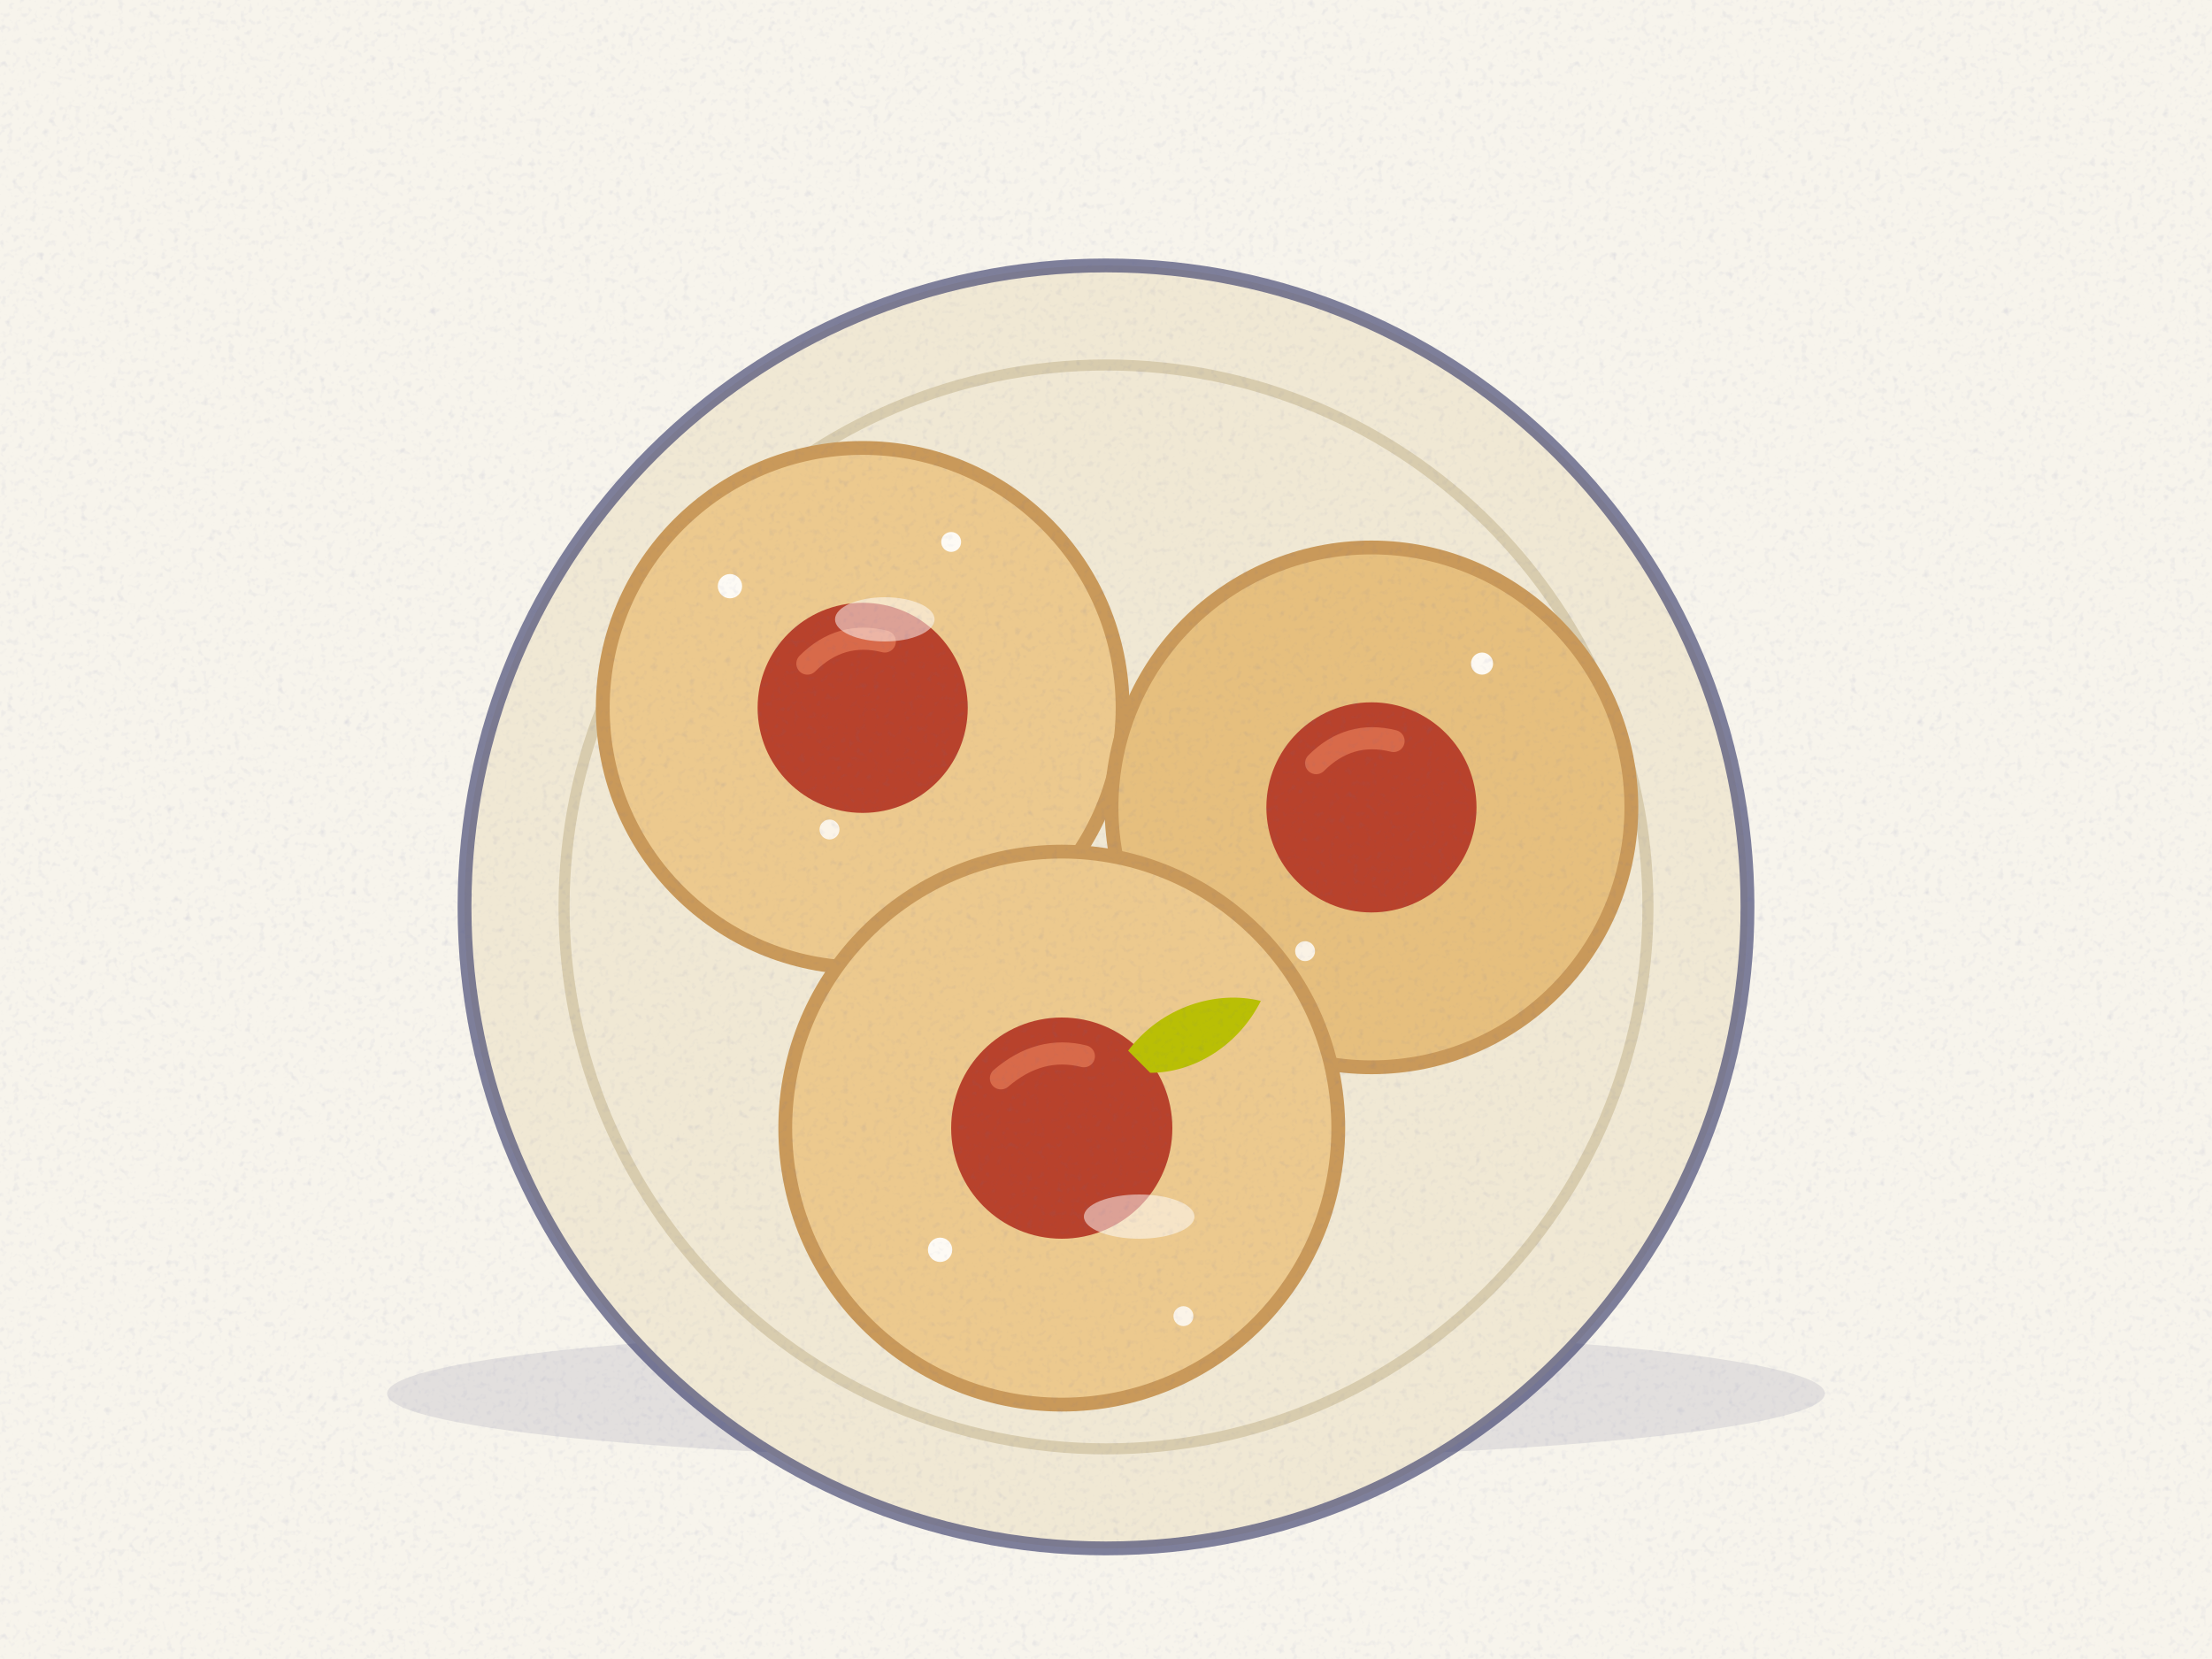
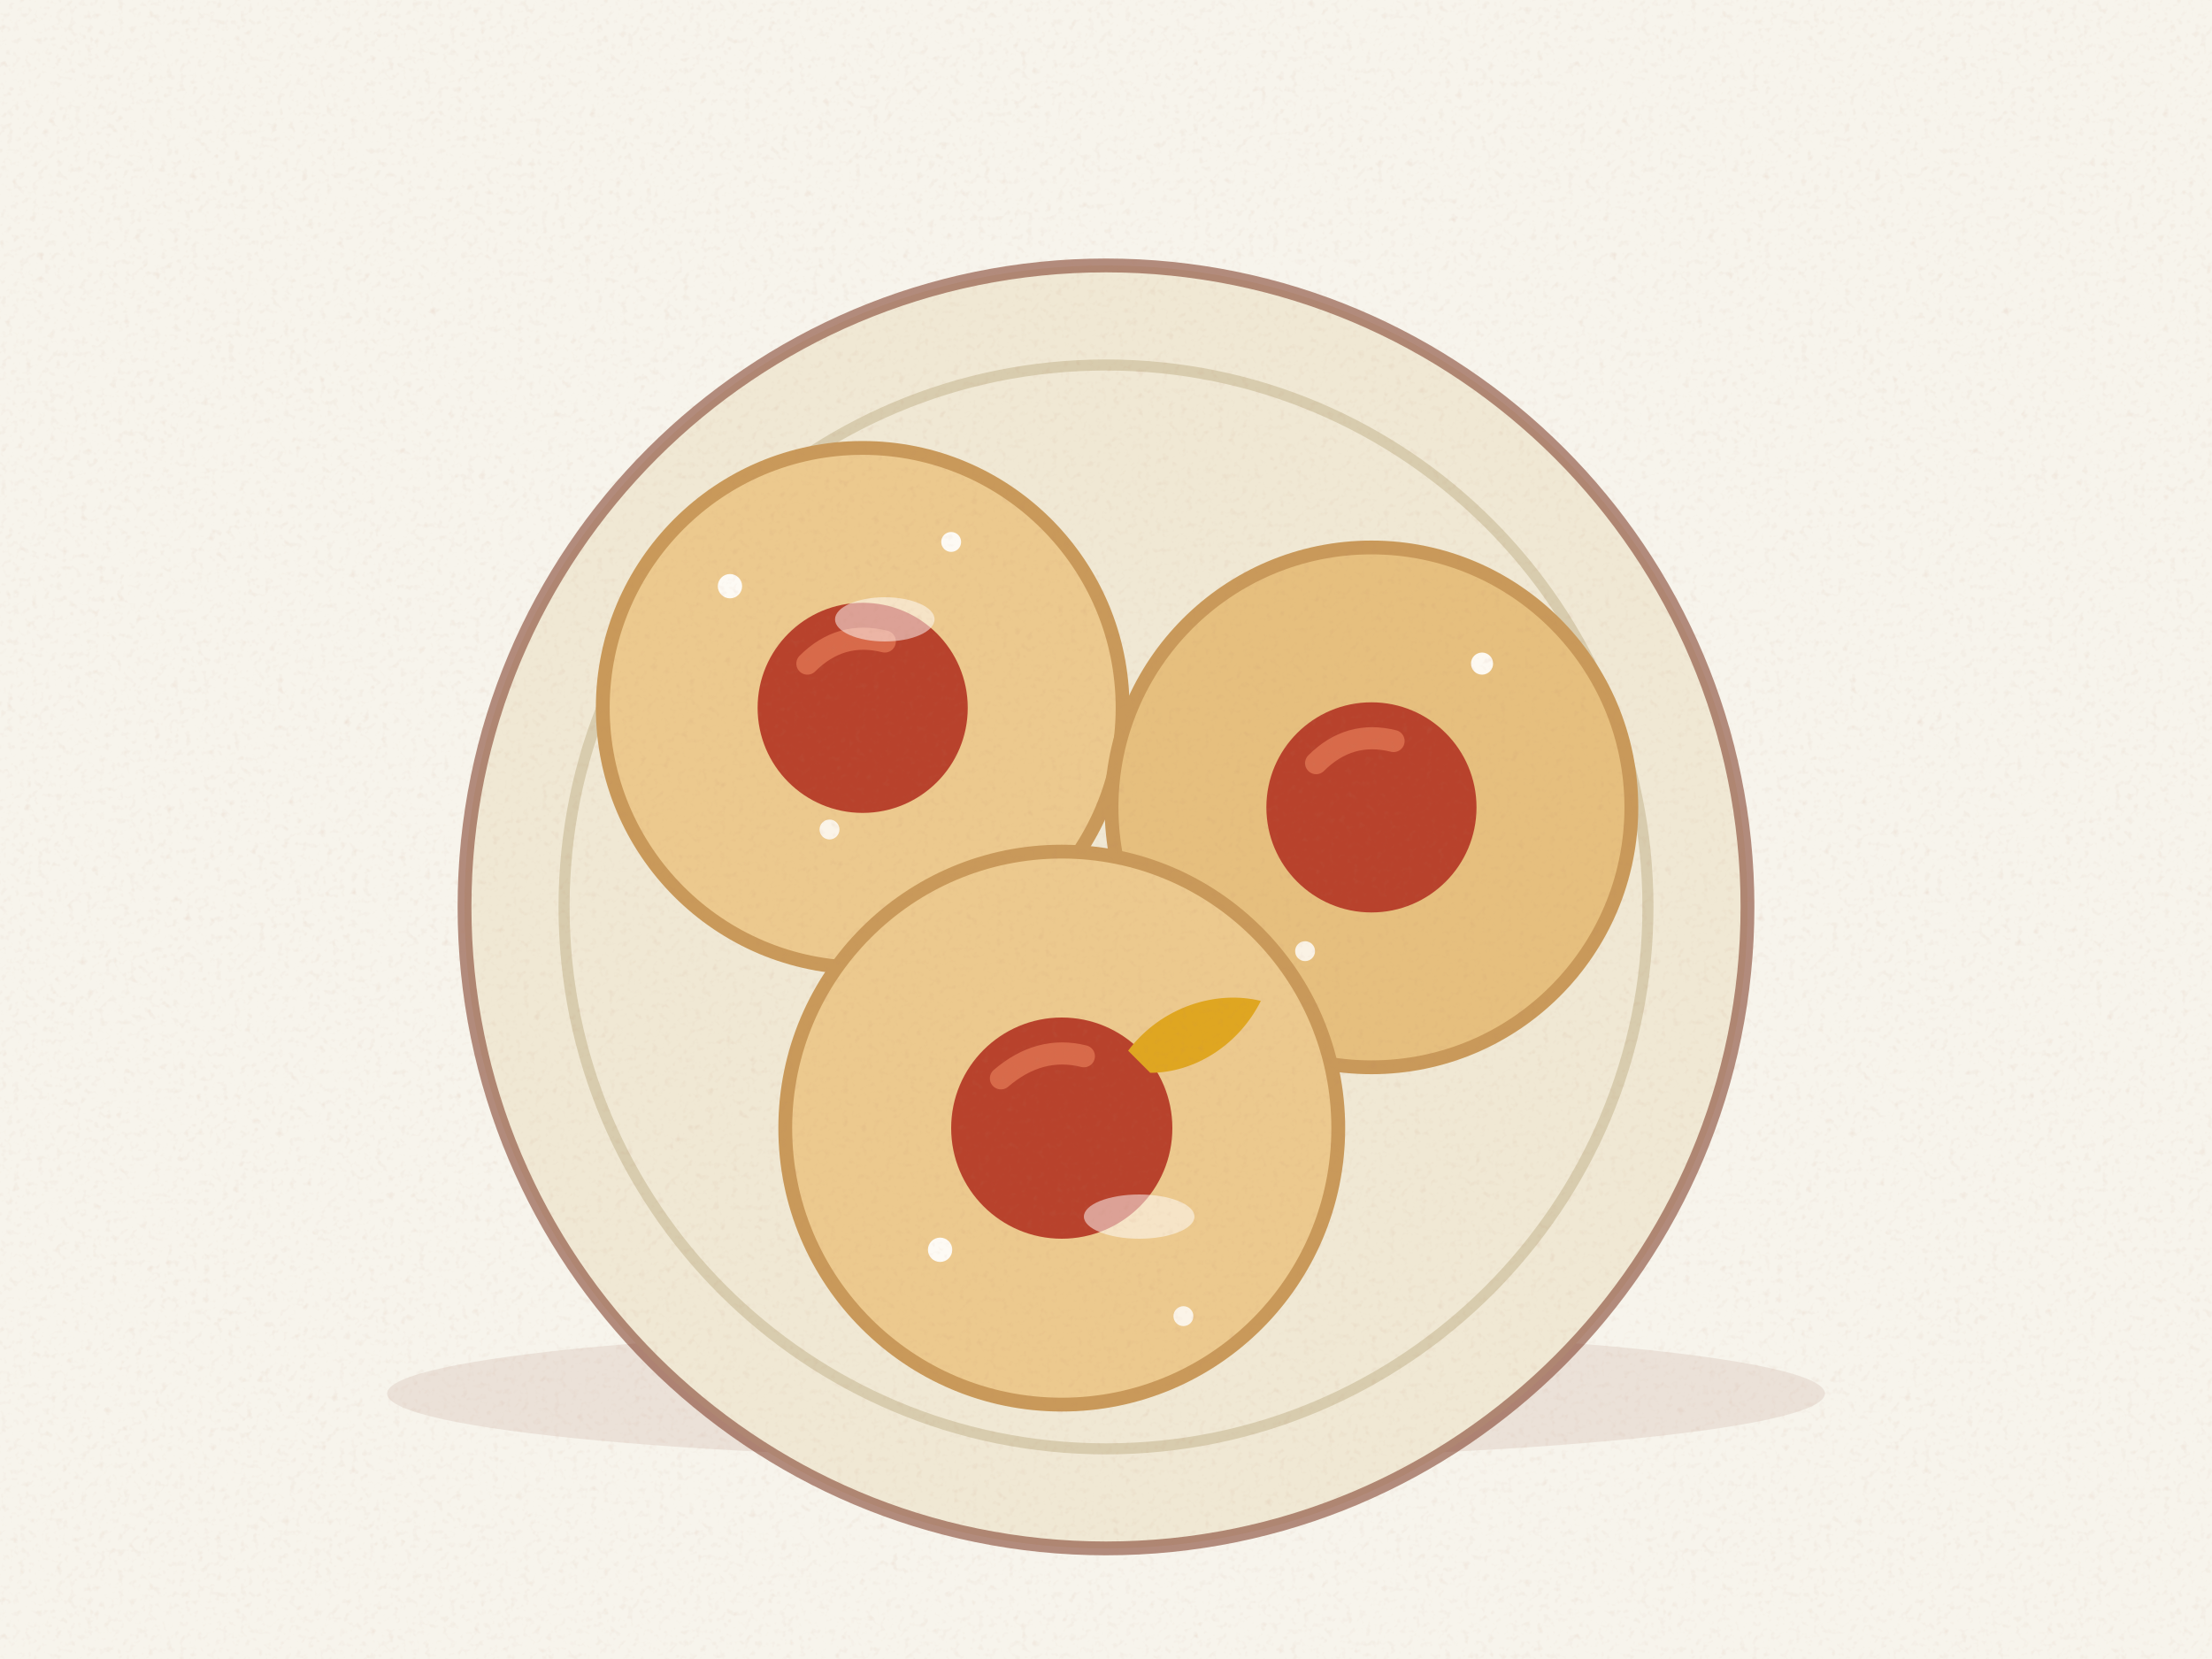
<svg xmlns="http://www.w3.org/2000/svg" viewBox="0 0 400 300" role="img" aria-label="Illustration of three Linzer cookies with jam centers on a plate">
  <defs>
    <filter id="grain" x="0" y="0" width="100%" height="100%">
      <feTurbulence type="fractalNoise" baseFrequency="0.9" numOctaves="2" stitchTiles="stitch" result="n" />
-       <feColorMatrix in="n" type="matrix" values="0 0 0 0 0.106  0 0 0 0 0.122  0 0 0 0 0.345  0.4 0.4 0.4 0 -0.62" />
+       <feColorMatrix in="n" type="matrix" values="0 0 0 0 0.478  0 0 0 0 0.208  0 0 0 0 0.125  0.4 0.4 0.4 0 -0.62" />
    </filter>
  </defs>
  <rect width="400" height="300" fill="#f7f4ec" />
-   <ellipse cx="200" cy="252" rx="130" ry="12" fill="#1b1f58" opacity="0.10" />
+   <ellipse cx="200" cy="252" rx="130" ry="12" fill="#7a3520" opacity="0.10" />
  <circle cx="200" cy="164" r="116" fill="#f0e8d4" />
-   <circle cx="200" cy="164" r="116" fill="none" stroke="#1b1f58" stroke-width="2.5" opacity="0.55" />
+   <circle cx="200" cy="164" r="116" fill="none" stroke="#7a3520" stroke-width="2.5" opacity="0.55" />
  <circle cx="200" cy="164" r="98" fill="none" stroke="#d8ccae" stroke-width="2" />
  <g>
    <circle cx="156" cy="128" r="47" fill="#ecc98e" />
    <circle cx="156" cy="128" r="47" fill="none" stroke="#c9995a" stroke-width="2.5" />
    <circle cx="156" cy="128" r="19" fill="#b8422c" />
    <path d="M146 120 Q152 114 160 116" fill="none" stroke="#d86a4a" stroke-width="4" stroke-linecap="round" />
  </g>
  <g>
    <circle cx="248" cy="146" r="47" fill="#e6bf7e" />
    <circle cx="248" cy="146" r="47" fill="none" stroke="#c9995a" stroke-width="2.5" />
    <circle cx="248" cy="146" r="19" fill="#b8422c" />
    <path d="M238 138 Q244 132 252 134" fill="none" stroke="#d86a4a" stroke-width="4" stroke-linecap="round" />
  </g>
  <g>
    <circle cx="192" cy="204" r="50" fill="#ecc98e" />
    <circle cx="192" cy="204" r="50" fill="none" stroke="#c9995a" stroke-width="2.5" />
    <circle cx="192" cy="204" r="20" fill="#b8422c" />
    <path d="M181 195 Q188 189 196 191" fill="none" stroke="#d86a4a" stroke-width="4" stroke-linecap="round" />
-     <path d="M204 190 C210 182 220 179 228 181 C224 189 216 194 208 194 Z" fill="#b9bf05" />
+     <path d="M204 190 C210 182 220 179 228 181 C224 189 216 194 208 194 Z" fill="#dfa621" />
  </g>
  <circle cx="132" cy="106" r="2.2" fill="#ffffff" opacity="0.9" />
  <circle cx="172" cy="98" r="1.8" fill="#ffffff" opacity="0.9" />
  <circle cx="150" cy="150" r="1.8" fill="#ffffff" opacity="0.8" />
  <circle cx="268" cy="120" r="2" fill="#ffffff" opacity="0.9" />
  <circle cx="236" cy="172" r="1.8" fill="#ffffff" opacity="0.8" />
  <circle cx="170" cy="226" r="2.2" fill="#ffffff" opacity="0.9" />
  <circle cx="214" cy="238" r="1.8" fill="#ffffff" opacity="0.8" />
  <ellipse cx="160" cy="112" rx="9" ry="4" fill="#ffffff" opacity="0.5" />
  <ellipse cx="206" cy="220" rx="10" ry="4" fill="#ffffff" opacity="0.5" />
  <rect width="400" height="300" filter="url(#grain)" opacity="0.35" />
</svg>
